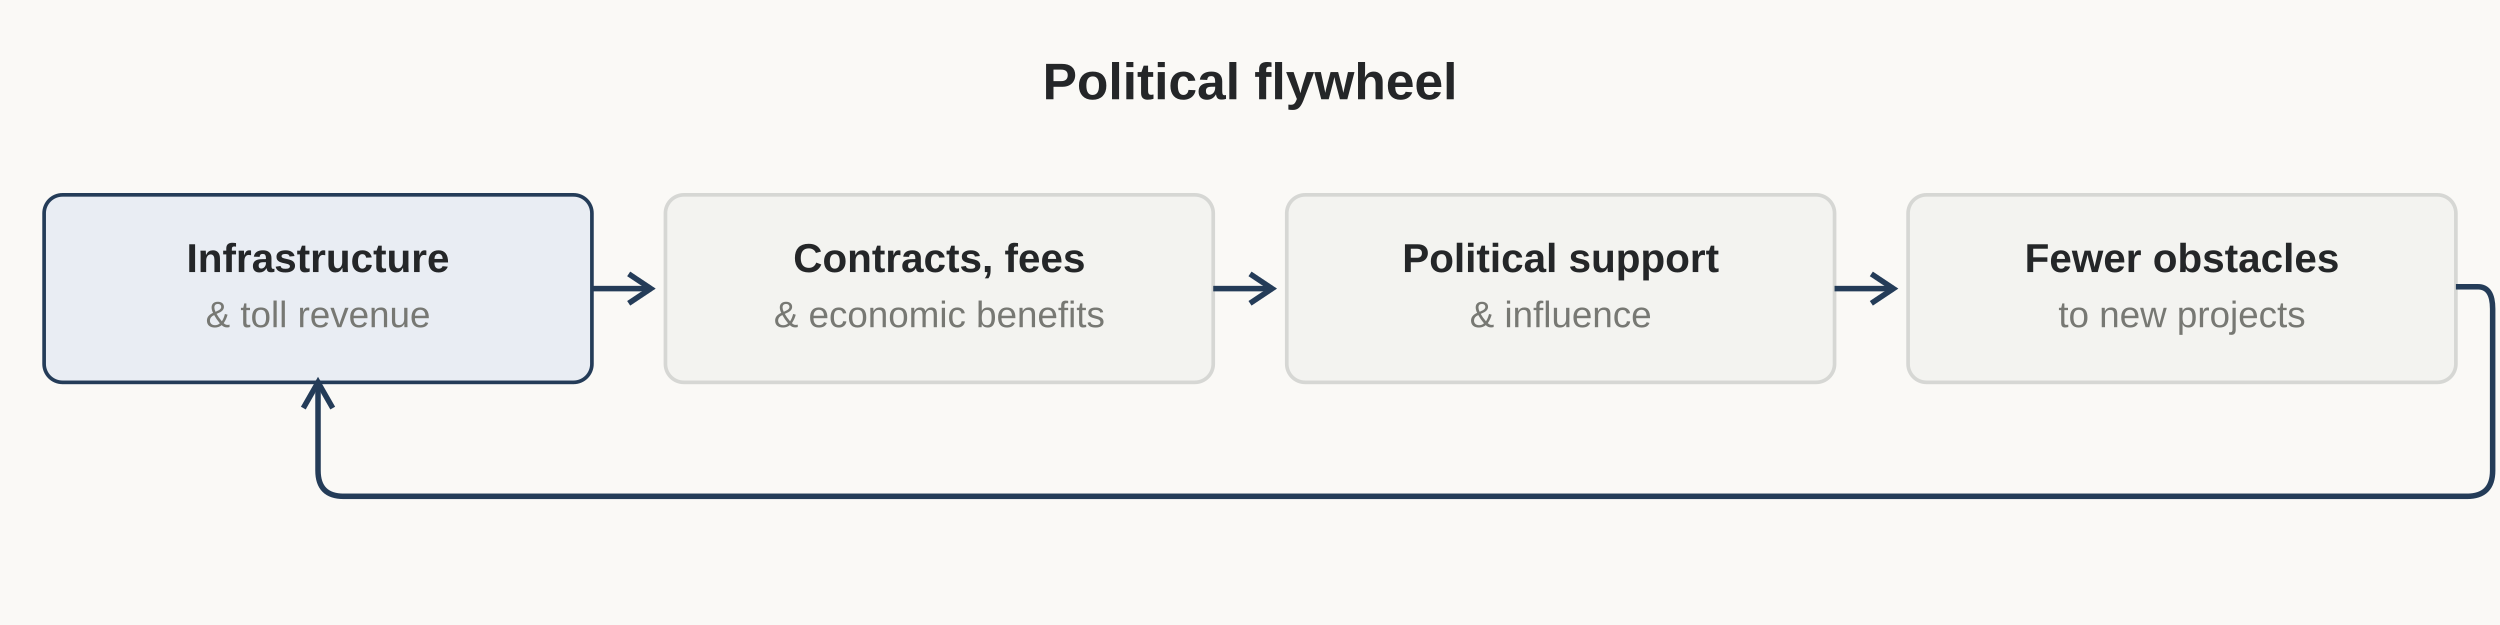
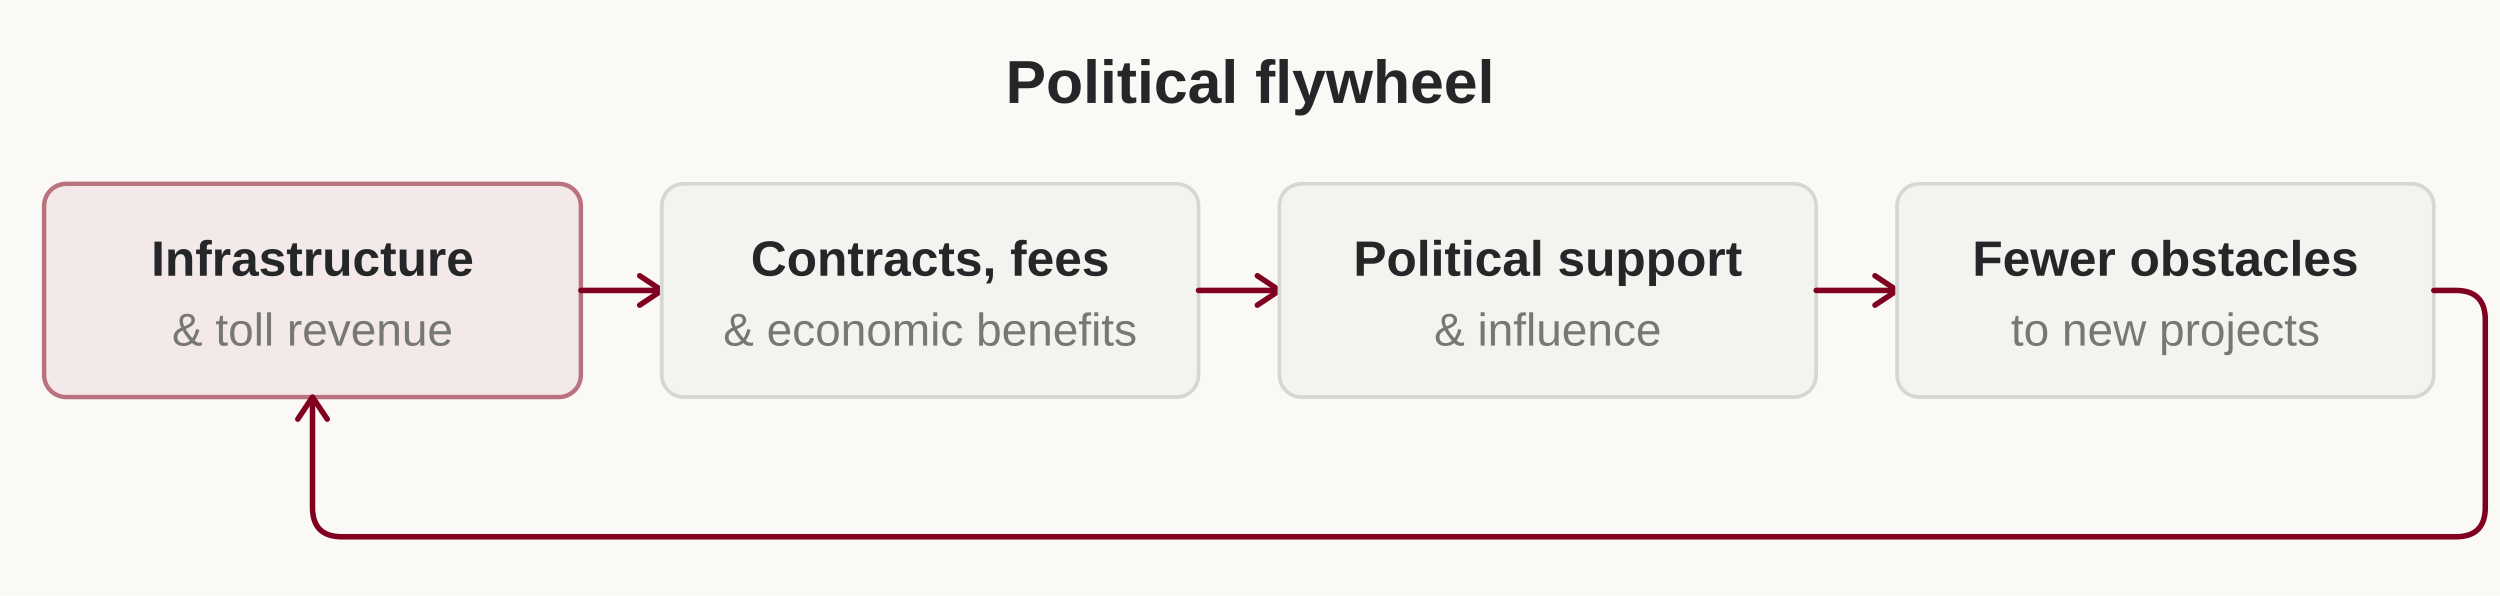
- <svg xmlns="http://www.w3.org/2000/svg" viewBox="0 0 680 170" width="1360" height="340">
-   <style>text{font-family:Geist,-apple-system,BlinkMacSystemFont,'Segoe UI',Arial,sans-serif;fill:#242628}.muted{fill:#777873}.accent{fill:#243C58}.box{fill:#F3F3F0;stroke:#D6D7D4;stroke-width:1}.em{fill:#E9EDF3;stroke:#243C58;stroke-width:1}.line{stroke:#777873;stroke-width:1.5;fill:none}.navy{stroke:#243C58;stroke-width:1.5;fill:none}</style>
-   <rect width="680" height="170" fill="#FAF9F6" />
-   <text x="340" y="27" font-size="14" font-weight="600" text-anchor="middle">Political flywheel</text>
-   <rect x="12" y="53" width="149" height="51" rx="5" class="em" />
-   <text x="86.5" y="74" font-size="11" font-weight="600" text-anchor="middle">Infrastructure</text>
-   <text x="86.5" y="89" font-size="10" class="muted" text-anchor="middle">&amp; toll revenue</text>
-   <path d="M161 78.5 H177" class="navy" />
-   <path d="M171 74.5 L177 78.5 L171 82.5" class="navy" />
-   <rect x="181" y="53" width="149" height="51" rx="5" class="box" />
-   <text x="255.5" y="74" font-size="11" font-weight="600" text-anchor="middle">Contracts, fees</text>
-   <text x="255.5" y="89" font-size="10" class="muted" text-anchor="middle">&amp; economic benefits</text>
-   <path d="M330 78.5 H346" class="navy" />
-   <path d="M340 74.5 L346 78.5 L340 82.5" class="navy" />
-   <rect x="350" y="53" width="149" height="51" rx="5" class="box" />
-   <text x="424.5" y="74" font-size="11" font-weight="600" text-anchor="middle">Political support</text>
-   <text x="424.5" y="89" font-size="10" class="muted" text-anchor="middle">&amp; influence</text>
-   <path d="M499 78.5 H515" class="navy" />
-   <path d="M509 74.5 L515 78.5 L509 82.5" class="navy" />
-   <rect x="519" y="53" width="149" height="51" rx="5" class="box" />
-   <text x="593.5" y="74" font-size="11" font-weight="600" text-anchor="middle">Fewer obstacles</text>
-   <text x="593.5" y="89" font-size="10" class="muted" text-anchor="middle">to new projects</text>
-   <path d="M668 78 H674 Q678 78 678 84 V128 Q678 135 671 135 H93.5 Q86.5 135 86.5 128 V105" class="navy" />
-   <path d="M82.5 111 L86.5 104 L90.5 111" class="navy" />
+ <svg xmlns="http://www.w3.org/2000/svg" viewBox="0 0 680 162" width="1360" height="324">
+   <style>text{font-family:Geist,-apple-system,BlinkMacSystemFont,'Segoe UI',Arial,sans-serif;fill:#242628}.t{font-size:16.5px;font-weight:600}.h{font-size:14.5px;font-weight:600}.b{font-size:13.5px;font-weight:600}.s{font-size:12.5px}.muted{fill:#777873}.accent{fill:#800020}.box{fill:#F3F3F0;stroke:#D6D7D4;stroke-width:1}.em{fill:#F2E9E8;stroke:#B9727E;stroke-width:1.2}.chip{fill:#EEDCDC}.line{stroke:#A5A39E;stroke-width:1.5;fill:none}.acc{stroke:#800020;stroke-width:1.5;fill:none;stroke-linecap:round;stroke-linejoin:round}.dash{stroke-dasharray:4 3}</style>
+   <rect width="680" height="162" fill="#FAF9F6" />
+   <text x="340" y="28" class="t" text-anchor="middle">Political flywheel</text>
+   <rect x="12" y="50" width="146" height="58" rx="6" class="em" />
+   <text x="85.0" y="75.0" class="b" text-anchor="middle">Infrastructure</text>
+   <text x="85.0" y="94.0" class="s muted" text-anchor="middle">&amp; toll revenue</text>
+   <path d="M158 79 H180" class="acc" />
+   <path d="M174 75 L180 79 L174 83" class="acc" />
+   <rect x="180" y="50" width="146" height="58" rx="6" class="box" />
+   <text x="253.0" y="75.0" class="b" text-anchor="middle">Contracts, fees</text>
+   <text x="253.0" y="94.0" class="s muted" text-anchor="middle">&amp; economic benefits</text>
+   <path d="M326 79 H348" class="acc" />
+   <path d="M342 75 L348 79 L342 83" class="acc" />
+   <rect x="348" y="50" width="146" height="58" rx="6" class="box" />
+   <text x="421.0" y="75.0" class="b" text-anchor="middle">Political support</text>
+   <text x="421.0" y="94.0" class="s muted" text-anchor="middle">&amp; influence</text>
+   <path d="M494 79 H516" class="acc" />
+   <path d="M510 75 L516 79 L510 83" class="acc" />
+   <rect x="516" y="50" width="146" height="58" rx="6" class="box" />
+   <text x="589.0" y="75.0" class="b" text-anchor="middle">Fewer obstacles</text>
+   <text x="589.0" y="94.0" class="s muted" text-anchor="middle">to new projects</text>
+   <path d="M662 79 H668 Q676 79 676 87 V138 Q676 146 668 146 H93 Q85 146 85 138 V109" class="acc" />
+   <path d="M81 114 L85 108 L89 114" class="acc" />
</svg>
